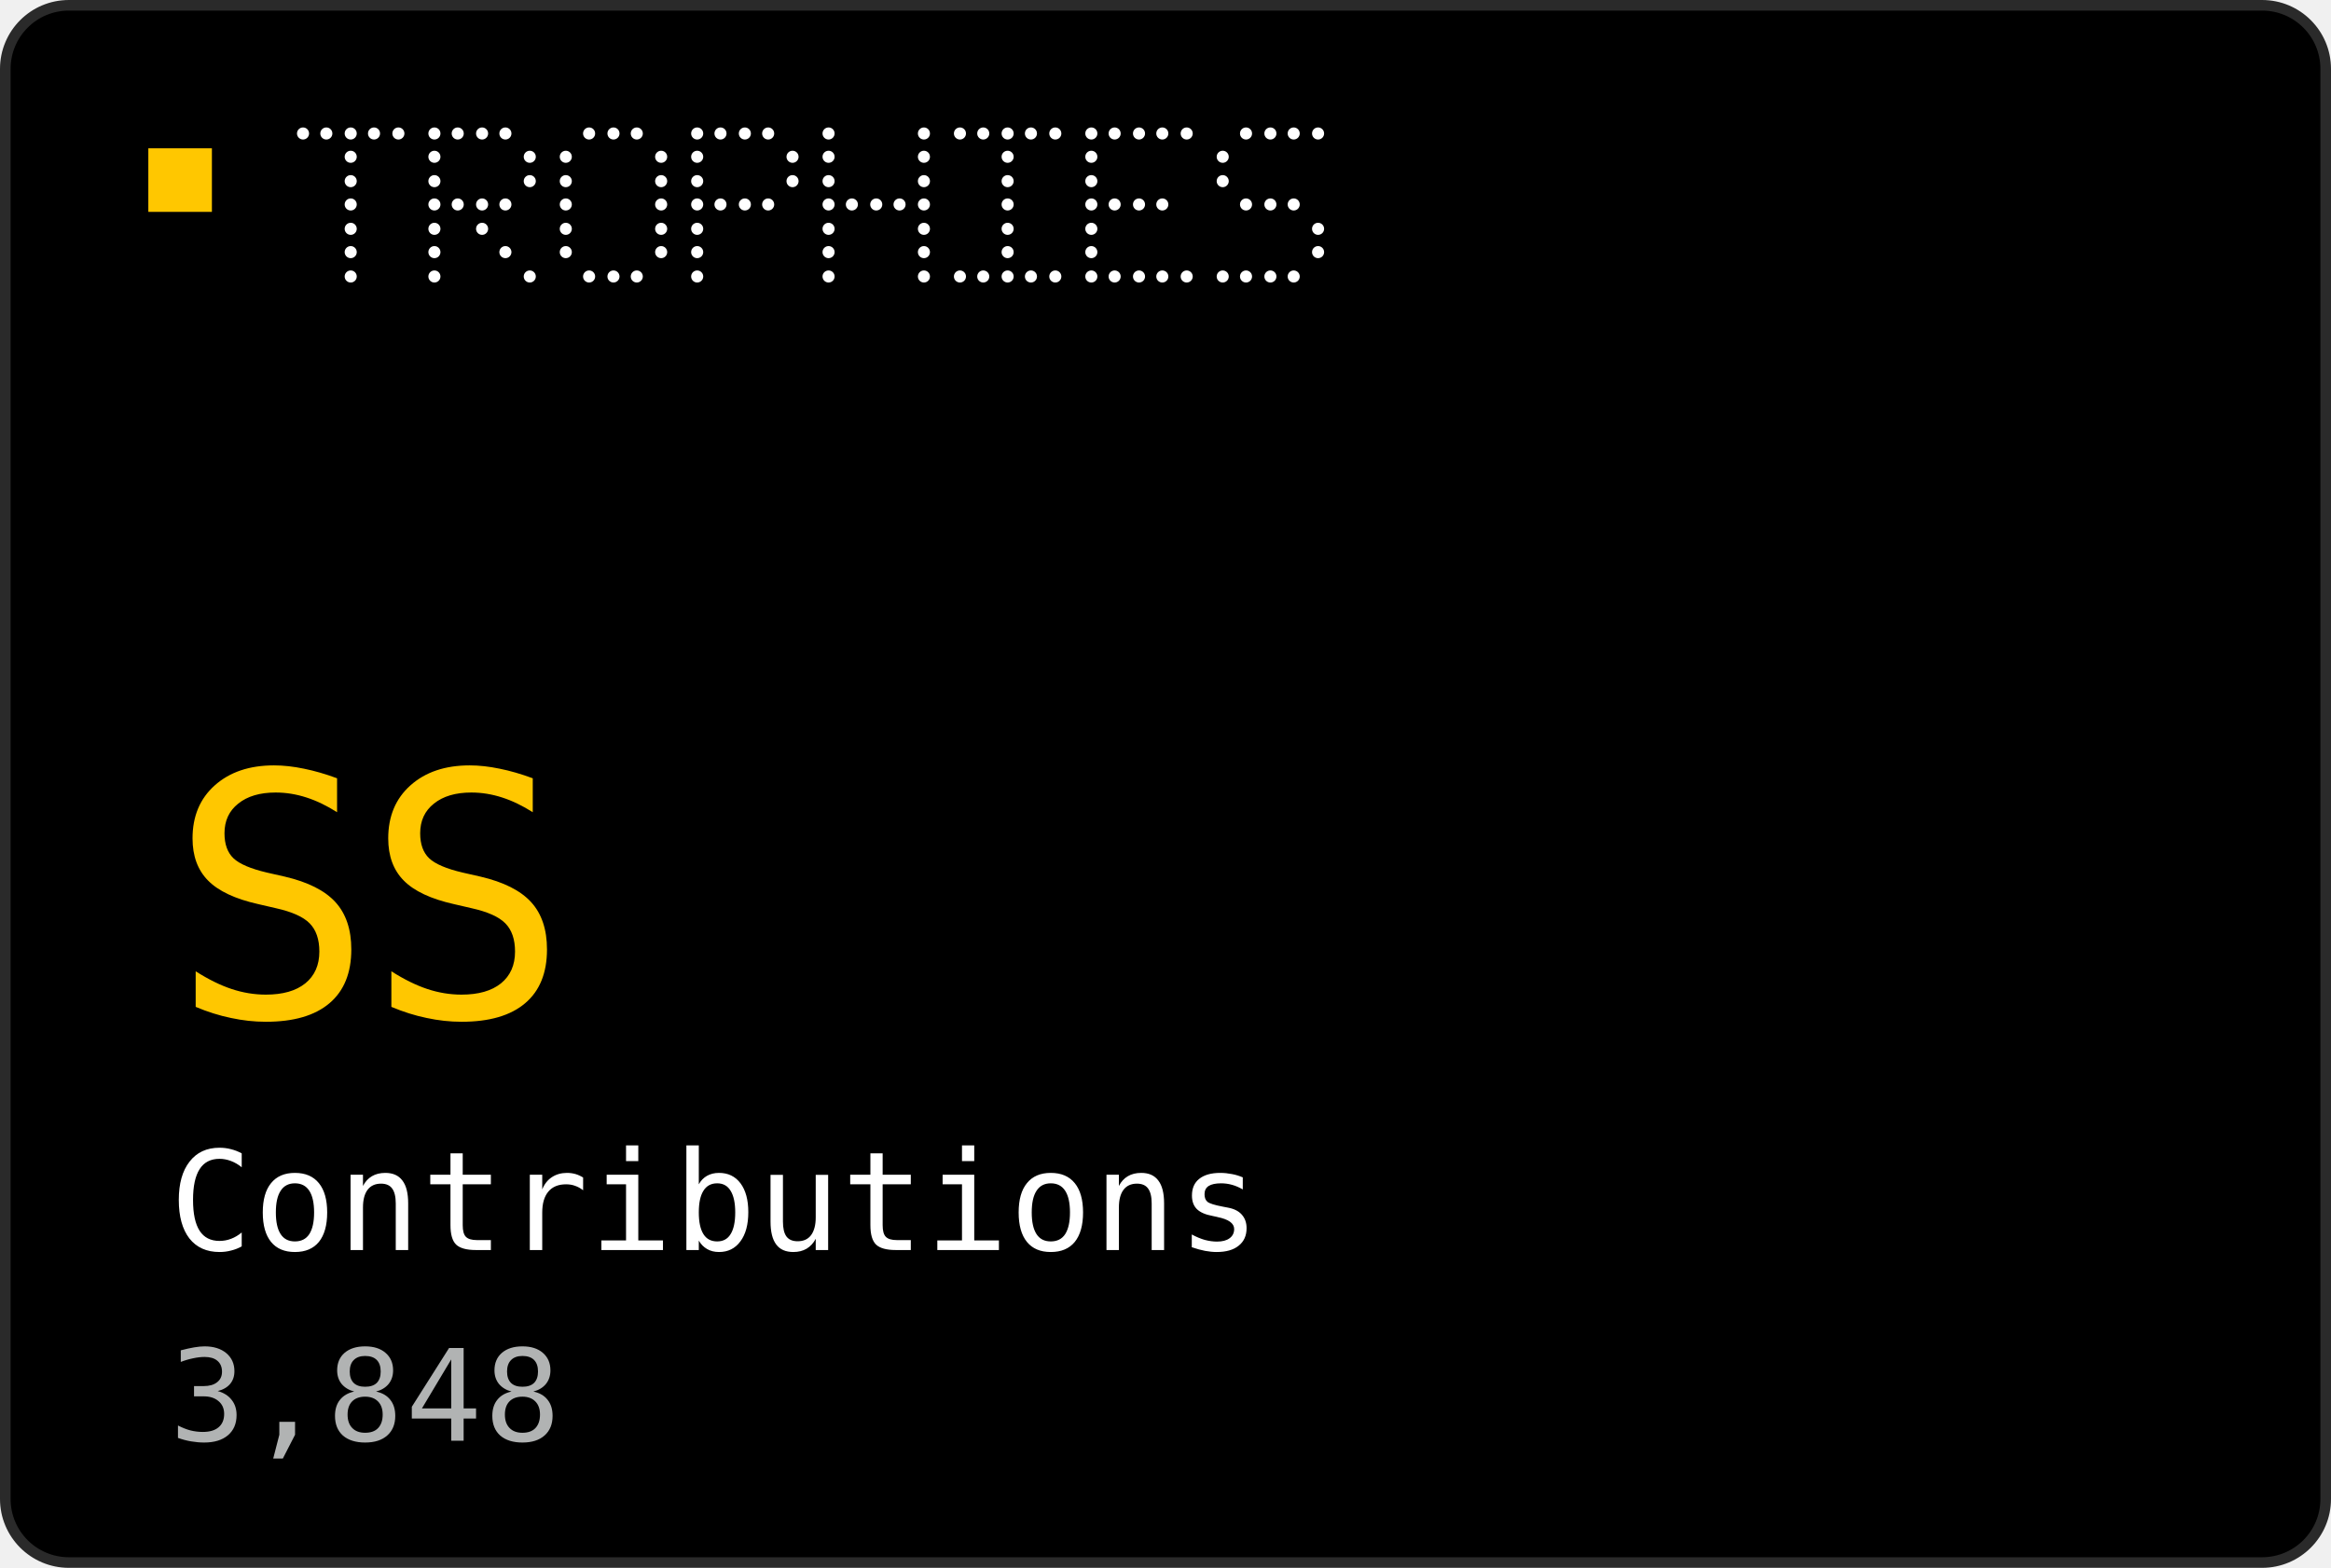
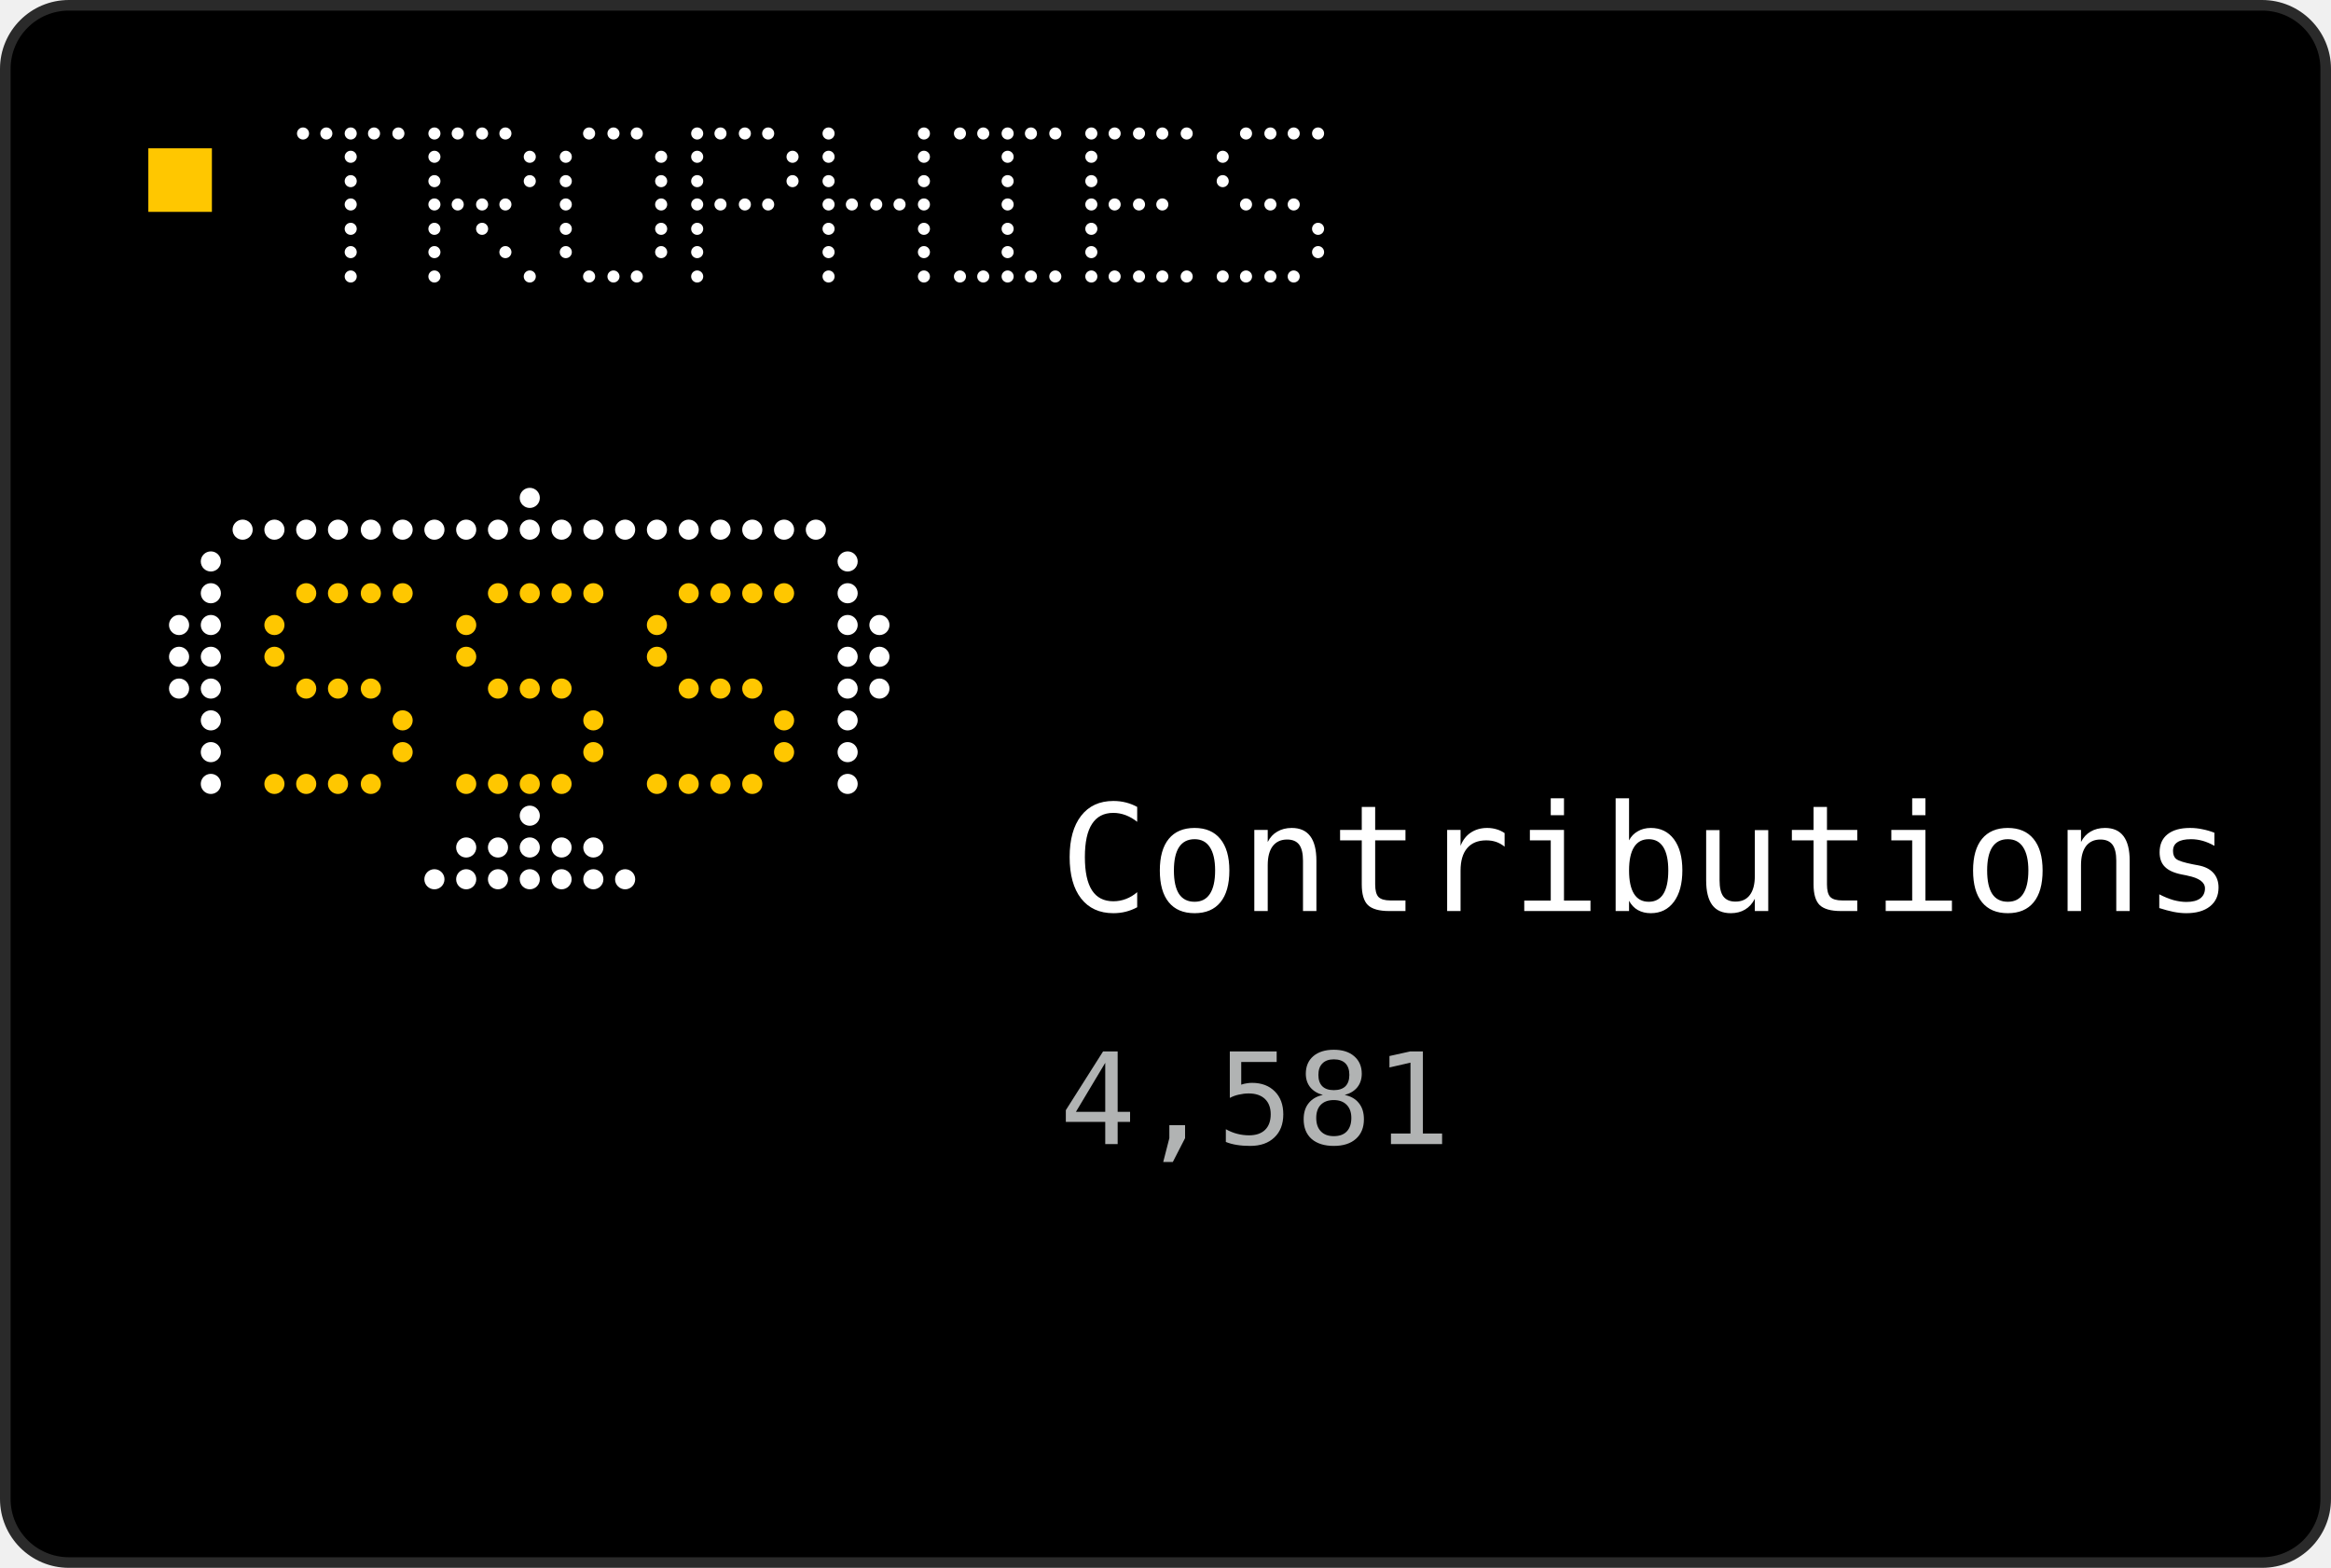
<svg xmlns="http://www.w3.org/2000/svg" width="220" height="148" viewBox="0 0 220 148" role="img">
  <rect x="0.5" y="0.5" width="219" height="147" rx="6" fill="#000000" stroke="#2A2A2A" stroke-width="1" />
  <rect x="14" y="14" width="6" height="6" fill="#FFC700" />
  <circle cx="28.6" cy="12.6" r="0.57" fill="#FFFFFF" />
  <circle cx="30.8" cy="12.6" r="0.57" fill="#FFFFFF" />
  <circle cx="33.1" cy="12.6" r="0.57" fill="#FFFFFF" />
  <circle cx="35.3" cy="12.6" r="0.57" fill="#FFFFFF" />
  <circle cx="37.6" cy="12.6" r="0.57" fill="#FFFFFF" />
  <circle cx="33.1" cy="14.8" r="0.57" fill="#FFFFFF" />
  <circle cx="33.1" cy="17.1" r="0.57" fill="#FFFFFF" />
  <circle cx="33.1" cy="19.3" r="0.57" fill="#FFFFFF" />
  <circle cx="33.1" cy="21.6" r="0.57" fill="#FFFFFF" />
  <circle cx="33.1" cy="23.8" r="0.57" fill="#FFFFFF" />
  <circle cx="33.1" cy="26.1" r="0.57" fill="#FFFFFF" />
  <circle cx="41.0" cy="12.6" r="0.57" fill="#FFFFFF" />
  <circle cx="43.2" cy="12.6" r="0.57" fill="#FFFFFF" />
  <circle cx="45.5" cy="12.6" r="0.57" fill="#FFFFFF" />
  <circle cx="47.7" cy="12.6" r="0.57" fill="#FFFFFF" />
  <circle cx="41.0" cy="14.8" r="0.57" fill="#FFFFFF" />
  <circle cx="50.0" cy="14.8" r="0.57" fill="#FFFFFF" />
  <circle cx="41.0" cy="17.1" r="0.57" fill="#FFFFFF" />
  <circle cx="50.0" cy="17.1" r="0.57" fill="#FFFFFF" />
  <circle cx="41.0" cy="19.3" r="0.57" fill="#FFFFFF" />
  <circle cx="43.2" cy="19.3" r="0.57" fill="#FFFFFF" />
  <circle cx="45.5" cy="19.3" r="0.57" fill="#FFFFFF" />
  <circle cx="47.7" cy="19.3" r="0.57" fill="#FFFFFF" />
  <circle cx="41.0" cy="21.6" r="0.57" fill="#FFFFFF" />
  <circle cx="45.5" cy="21.6" r="0.57" fill="#FFFFFF" />
  <circle cx="41.0" cy="23.8" r="0.57" fill="#FFFFFF" />
  <circle cx="47.7" cy="23.8" r="0.57" fill="#FFFFFF" />
  <circle cx="41.0" cy="26.1" r="0.57" fill="#FFFFFF" />
  <circle cx="50.0" cy="26.1" r="0.57" fill="#FFFFFF" />
  <circle cx="55.6" cy="12.6" r="0.57" fill="#FFFFFF" />
  <circle cx="57.9" cy="12.6" r="0.57" fill="#FFFFFF" />
  <circle cx="60.1" cy="12.6" r="0.57" fill="#FFFFFF" />
  <circle cx="53.4" cy="14.8" r="0.57" fill="#FFFFFF" />
  <circle cx="62.4" cy="14.8" r="0.57" fill="#FFFFFF" />
  <circle cx="53.4" cy="17.1" r="0.57" fill="#FFFFFF" />
  <circle cx="62.4" cy="17.1" r="0.57" fill="#FFFFFF" />
  <circle cx="53.4" cy="19.3" r="0.57" fill="#FFFFFF" />
  <circle cx="62.4" cy="19.3" r="0.57" fill="#FFFFFF" />
  <circle cx="53.4" cy="21.6" r="0.57" fill="#FFFFFF" />
  <circle cx="62.4" cy="21.6" r="0.57" fill="#FFFFFF" />
  <circle cx="53.4" cy="23.8" r="0.57" fill="#FFFFFF" />
  <circle cx="62.4" cy="23.8" r="0.57" fill="#FFFFFF" />
  <circle cx="55.6" cy="26.1" r="0.57" fill="#FFFFFF" />
  <circle cx="57.9" cy="26.1" r="0.57" fill="#FFFFFF" />
  <circle cx="60.1" cy="26.1" r="0.57" fill="#FFFFFF" />
  <circle cx="65.8" cy="12.6" r="0.57" fill="#FFFFFF" />
  <circle cx="68.0" cy="12.6" r="0.57" fill="#FFFFFF" />
  <circle cx="70.3" cy="12.6" r="0.57" fill="#FFFFFF" />
  <circle cx="72.5" cy="12.6" r="0.57" fill="#FFFFFF" />
  <circle cx="65.8" cy="14.8" r="0.57" fill="#FFFFFF" />
  <circle cx="74.8" cy="14.8" r="0.57" fill="#FFFFFF" />
  <circle cx="65.8" cy="17.1" r="0.57" fill="#FFFFFF" />
  <circle cx="74.8" cy="17.1" r="0.57" fill="#FFFFFF" />
  <circle cx="65.8" cy="19.3" r="0.57" fill="#FFFFFF" />
  <circle cx="68.0" cy="19.3" r="0.57" fill="#FFFFFF" />
  <circle cx="70.3" cy="19.3" r="0.57" fill="#FFFFFF" />
  <circle cx="72.5" cy="19.3" r="0.57" fill="#FFFFFF" />
  <circle cx="65.8" cy="21.6" r="0.57" fill="#FFFFFF" />
  <circle cx="65.8" cy="23.8" r="0.57" fill="#FFFFFF" />
  <circle cx="65.8" cy="26.1" r="0.57" fill="#FFFFFF" />
  <circle cx="78.2" cy="12.6" r="0.57" fill="#FFFFFF" />
  <circle cx="87.2" cy="12.6" r="0.57" fill="#FFFFFF" />
  <circle cx="78.2" cy="14.8" r="0.57" fill="#FFFFFF" />
  <circle cx="87.2" cy="14.8" r="0.57" fill="#FFFFFF" />
  <circle cx="78.2" cy="17.1" r="0.57" fill="#FFFFFF" />
  <circle cx="87.2" cy="17.1" r="0.57" fill="#FFFFFF" />
  <circle cx="78.2" cy="19.3" r="0.57" fill="#FFFFFF" />
  <circle cx="80.4" cy="19.3" r="0.57" fill="#FFFFFF" />
  <circle cx="82.7" cy="19.3" r="0.57" fill="#FFFFFF" />
  <circle cx="84.9" cy="19.3" r="0.57" fill="#FFFFFF" />
  <circle cx="87.2" cy="19.3" r="0.57" fill="#FFFFFF" />
  <circle cx="78.2" cy="21.6" r="0.57" fill="#FFFFFF" />
  <circle cx="87.2" cy="21.6" r="0.57" fill="#FFFFFF" />
  <circle cx="78.2" cy="23.8" r="0.57" fill="#FFFFFF" />
  <circle cx="87.2" cy="23.8" r="0.57" fill="#FFFFFF" />
  <circle cx="78.2" cy="26.1" r="0.57" fill="#FFFFFF" />
  <circle cx="87.2" cy="26.1" r="0.57" fill="#FFFFFF" />
  <circle cx="90.6" cy="12.6" r="0.57" fill="#FFFFFF" />
  <circle cx="92.8" cy="12.6" r="0.57" fill="#FFFFFF" />
  <circle cx="95.1" cy="12.6" r="0.57" fill="#FFFFFF" />
  <circle cx="97.3" cy="12.6" r="0.57" fill="#FFFFFF" />
  <circle cx="99.6" cy="12.6" r="0.57" fill="#FFFFFF" />
  <circle cx="95.1" cy="14.8" r="0.57" fill="#FFFFFF" />
  <circle cx="95.1" cy="17.1" r="0.57" fill="#FFFFFF" />
  <circle cx="95.1" cy="19.3" r="0.57" fill="#FFFFFF" />
  <circle cx="95.1" cy="21.6" r="0.57" fill="#FFFFFF" />
  <circle cx="95.1" cy="23.8" r="0.57" fill="#FFFFFF" />
  <circle cx="90.6" cy="26.1" r="0.57" fill="#FFFFFF" />
  <circle cx="92.8" cy="26.1" r="0.57" fill="#FFFFFF" />
  <circle cx="95.1" cy="26.1" r="0.57" fill="#FFFFFF" />
  <circle cx="97.3" cy="26.1" r="0.57" fill="#FFFFFF" />
  <circle cx="99.6" cy="26.1" r="0.57" fill="#FFFFFF" />
  <circle cx="103.0" cy="12.6" r="0.57" fill="#FFFFFF" />
  <circle cx="105.2" cy="12.6" r="0.57" fill="#FFFFFF" />
  <circle cx="107.5" cy="12.6" r="0.57" fill="#FFFFFF" />
  <circle cx="109.7" cy="12.6" r="0.57" fill="#FFFFFF" />
  <circle cx="112.0" cy="12.6" r="0.57" fill="#FFFFFF" />
  <circle cx="103.0" cy="14.8" r="0.57" fill="#FFFFFF" />
  <circle cx="103.0" cy="17.1" r="0.57" fill="#FFFFFF" />
  <circle cx="103.0" cy="19.3" r="0.57" fill="#FFFFFF" />
  <circle cx="105.2" cy="19.3" r="0.57" fill="#FFFFFF" />
  <circle cx="107.5" cy="19.3" r="0.57" fill="#FFFFFF" />
  <circle cx="109.7" cy="19.3" r="0.57" fill="#FFFFFF" />
  <circle cx="103.0" cy="21.6" r="0.57" fill="#FFFFFF" />
  <circle cx="103.0" cy="23.8" r="0.57" fill="#FFFFFF" />
  <circle cx="103.0" cy="26.1" r="0.57" fill="#FFFFFF" />
  <circle cx="105.2" cy="26.1" r="0.57" fill="#FFFFFF" />
  <circle cx="107.5" cy="26.1" r="0.57" fill="#FFFFFF" />
  <circle cx="109.7" cy="26.1" r="0.57" fill="#FFFFFF" />
  <circle cx="112.0" cy="26.1" r="0.57" fill="#FFFFFF" />
  <circle cx="117.6" cy="12.6" r="0.57" fill="#FFFFFF" />
  <circle cx="119.9" cy="12.6" r="0.57" fill="#FFFFFF" />
  <circle cx="122.1" cy="12.6" r="0.57" fill="#FFFFFF" />
  <circle cx="124.4" cy="12.6" r="0.57" fill="#FFFFFF" />
  <circle cx="115.4" cy="14.8" r="0.57" fill="#FFFFFF" />
  <circle cx="115.4" cy="17.1" r="0.57" fill="#FFFFFF" />
  <circle cx="117.6" cy="19.3" r="0.57" fill="#FFFFFF" />
  <circle cx="119.9" cy="19.3" r="0.57" fill="#FFFFFF" />
  <circle cx="122.1" cy="19.3" r="0.57" fill="#FFFFFF" />
  <circle cx="124.4" cy="21.6" r="0.57" fill="#FFFFFF" />
  <circle cx="124.4" cy="23.8" r="0.57" fill="#FFFFFF" />
  <circle cx="115.4" cy="26.1" r="0.57" fill="#FFFFFF" />
  <circle cx="117.6" cy="26.1" r="0.57" fill="#FFFFFF" />
  <circle cx="119.9" cy="26.1" r="0.57" fill="#FFFFFF" />
  <circle cx="122.1" cy="26.1" r="0.57" fill="#FFFFFF" />
-   <text x="16" y="96" fill="#FFC700" font-family="ui-monospace, Geist Mono, monospace" font-size="32" letter-spacing="-0.8" dominant-baseline="auto">SS</text>
-   <text x="16" y="118" fill="#FFFFFF" font-family="ui-monospace, Geist Mono, monospace" font-size="13" letter-spacing="0.1" dominant-baseline="auto">Contributions</text>
-   <text x="16" y="136" fill="#B1B3B3" font-family="ui-monospace, Geist Mono, monospace" font-size="12" letter-spacing="0.2" dominant-baseline="auto">3,848</text>
+   <circle cx="50.0" cy="47.0" r="0.95" fill="#FFFFFF" />
+   <circle cx="22.9" cy="50.0" r="0.95" fill="#FFFFFF" />
+   <circle cx="25.9" cy="50.0" r="0.95" fill="#FFFFFF" />
+   <circle cx="28.9" cy="50.0" r="0.95" fill="#FFFFFF" />
+   <circle cx="31.9" cy="50.0" r="0.95" fill="#FFFFFF" />
+   <circle cx="35.0" cy="50.0" r="0.95" fill="#FFFFFF" />
+   <circle cx="38.0" cy="50.0" r="0.95" fill="#FFFFFF" />
+   <circle cx="41.0" cy="50.0" r="0.95" fill="#FFFFFF" />
+   <circle cx="44.0" cy="50.0" r="0.95" fill="#FFFFFF" />
+   <circle cx="47.0" cy="50.0" r="0.95" fill="#FFFFFF" />
+   <circle cx="50.0" cy="50.0" r="0.95" fill="#FFFFFF" />
+   <circle cx="53.0" cy="50.0" r="0.95" fill="#FFFFFF" />
+   <circle cx="56.0" cy="50.0" r="0.95" fill="#FFFFFF" />
+   <circle cx="59.0" cy="50.0" r="0.95" fill="#FFFFFF" />
+   <circle cx="62.0" cy="50.0" r="0.95" fill="#FFFFFF" />
+   <circle cx="65.0" cy="50.0" r="0.95" fill="#FFFFFF" />
+   <circle cx="68.0" cy="50.0" r="0.95" fill="#FFFFFF" />
+   <circle cx="71.0" cy="50.0" r="0.95" fill="#FFFFFF" />
+   <circle cx="74.0" cy="50.0" r="0.95" fill="#FFFFFF" />
+   <circle cx="77.0" cy="50.0" r="0.95" fill="#FFFFFF" />
+   <circle cx="19.9" cy="53.0" r="0.95" fill="#FFFFFF" />
+   <circle cx="80.0" cy="53.0" r="0.95" fill="#FFFFFF" />
+   <circle cx="19.9" cy="56.0" r="0.95" fill="#FFFFFF" />
+   <circle cx="80.0" cy="56.0" r="0.95" fill="#FFFFFF" />
+   <circle cx="19.9" cy="59.0" r="0.95" fill="#FFFFFF" />
+   <circle cx="80.0" cy="59.0" r="0.95" fill="#FFFFFF" />
+   <circle cx="19.9" cy="62.0" r="0.95" fill="#FFFFFF" />
+   <circle cx="80.0" cy="62.0" r="0.95" fill="#FFFFFF" />
+   <circle cx="19.9" cy="65.0" r="0.95" fill="#FFFFFF" />
+   <circle cx="80.0" cy="65.0" r="0.95" fill="#FFFFFF" />
+   <circle cx="19.9" cy="68.0" r="0.95" fill="#FFFFFF" />
+   <circle cx="80.0" cy="68.0" r="0.95" fill="#FFFFFF" />
+   <circle cx="19.9" cy="71.0" r="0.95" fill="#FFFFFF" />
+   <circle cx="80.0" cy="71.0" r="0.95" fill="#FFFFFF" />
+   <circle cx="19.9" cy="74.0" r="0.95" fill="#FFFFFF" />
+   <circle cx="80.0" cy="74.0" r="0.95" fill="#FFFFFF" />
+   <circle cx="16.9" cy="59.0" r="0.95" fill="#FFFFFF" />
+   <circle cx="83.0" cy="59.0" r="0.95" fill="#FFFFFF" />
+   <circle cx="16.9" cy="62.0" r="0.95" fill="#FFFFFF" />
+   <circle cx="83.0" cy="62.0" r="0.95" fill="#FFFFFF" />
+   <circle cx="16.9" cy="65.0" r="0.95" fill="#FFFFFF" />
+   <circle cx="83.0" cy="65.0" r="0.95" fill="#FFFFFF" />
+   <circle cx="50.0" cy="77.0" r="0.95" fill="#FFFFFF" />
+   <circle cx="44.0" cy="80.0" r="0.95" fill="#FFFFFF" />
+   <circle cx="47.0" cy="80.0" r="0.95" fill="#FFFFFF" />
+   <circle cx="50.0" cy="80.0" r="0.95" fill="#FFFFFF" />
+   <circle cx="53.0" cy="80.0" r="0.95" fill="#FFFFFF" />
+   <circle cx="56.0" cy="80.0" r="0.95" fill="#FFFFFF" />
+   <circle cx="41.0" cy="83.0" r="0.95" fill="#FFFFFF" />
+   <circle cx="44.0" cy="83.0" r="0.95" fill="#FFFFFF" />
+   <circle cx="47.0" cy="83.0" r="0.95" fill="#FFFFFF" />
+   <circle cx="50.0" cy="83.0" r="0.95" fill="#FFFFFF" />
+   <circle cx="53.0" cy="83.0" r="0.95" fill="#FFFFFF" />
+   <circle cx="56.0" cy="83.0" r="0.95" fill="#FFFFFF" />
+   <circle cx="59.0" cy="83.0" r="0.95" fill="#FFFFFF" />
+   <circle cx="28.9" cy="56.0" r="0.95" fill="#FFC700" />
+   <circle cx="31.9" cy="56.0" r="0.95" fill="#FFC700" />
+   <circle cx="35.0" cy="56.0" r="0.95" fill="#FFC700" />
+   <circle cx="38.0" cy="56.0" r="0.95" fill="#FFC700" />
+   <circle cx="25.9" cy="59.0" r="0.95" fill="#FFC700" />
+   <circle cx="25.9" cy="62.0" r="0.95" fill="#FFC700" />
+   <circle cx="28.9" cy="65.0" r="0.95" fill="#FFC700" />
+   <circle cx="31.9" cy="65.0" r="0.95" fill="#FFC700" />
+   <circle cx="35.0" cy="65.0" r="0.95" fill="#FFC700" />
+   <circle cx="38.0" cy="68.0" r="0.95" fill="#FFC700" />
+   <circle cx="38.0" cy="71.0" r="0.95" fill="#FFC700" />
+   <circle cx="25.9" cy="74.0" r="0.95" fill="#FFC700" />
+   <circle cx="28.9" cy="74.0" r="0.95" fill="#FFC700" />
+   <circle cx="31.9" cy="74.0" r="0.95" fill="#FFC700" />
+   <circle cx="35.0" cy="74.0" r="0.95" fill="#FFC700" />
+   <circle cx="47.0" cy="56.0" r="0.95" fill="#FFC700" />
+   <circle cx="50.0" cy="56.0" r="0.95" fill="#FFC700" />
+   <circle cx="53.0" cy="56.0" r="0.95" fill="#FFC700" />
+   <circle cx="56.0" cy="56.0" r="0.95" fill="#FFC700" />
+   <circle cx="44.0" cy="59.0" r="0.95" fill="#FFC700" />
+   <circle cx="44.0" cy="62.0" r="0.95" fill="#FFC700" />
+   <circle cx="47.0" cy="65.0" r="0.95" fill="#FFC700" />
+   <circle cx="50.0" cy="65.0" r="0.95" fill="#FFC700" />
+   <circle cx="53.0" cy="65.0" r="0.95" fill="#FFC700" />
+   <circle cx="56.0" cy="68.0" r="0.95" fill="#FFC700" />
+   <circle cx="56.0" cy="71.0" r="0.95" fill="#FFC700" />
+   <circle cx="44.0" cy="74.0" r="0.95" fill="#FFC700" />
+   <circle cx="47.0" cy="74.0" r="0.95" fill="#FFC700" />
+   <circle cx="50.0" cy="74.0" r="0.95" fill="#FFC700" />
+   <circle cx="53.0" cy="74.0" r="0.95" fill="#FFC700" />
+   <circle cx="65.0" cy="56.0" r="0.95" fill="#FFC700" />
+   <circle cx="68.0" cy="56.0" r="0.95" fill="#FFC700" />
+   <circle cx="71.0" cy="56.0" r="0.95" fill="#FFC700" />
+   <circle cx="74.0" cy="56.0" r="0.95" fill="#FFC700" />
+   <circle cx="62.0" cy="59.0" r="0.95" fill="#FFC700" />
+   <circle cx="62.0" cy="62.0" r="0.95" fill="#FFC700" />
+   <circle cx="65.0" cy="65.0" r="0.95" fill="#FFC700" />
+   <circle cx="68.0" cy="65.0" r="0.95" fill="#FFC700" />
+   <circle cx="71.0" cy="65.0" r="0.95" fill="#FFC700" />
+   <circle cx="74.0" cy="68.0" r="0.95" fill="#FFC700" />
+   <circle cx="74.0" cy="71.0" r="0.95" fill="#FFC700" />
+   <circle cx="62.0" cy="74.0" r="0.95" fill="#FFC700" />
+   <circle cx="65.0" cy="74.0" r="0.95" fill="#FFC700" />
+   <circle cx="68.0" cy="74.0" r="0.95" fill="#FFC700" />
+   <circle cx="71.0" cy="74.0" r="0.95" fill="#FFC700" />
+   <text x="100" y="86" fill="#FFFFFF" font-family="ui-monospace, Geist Mono, monospace" font-size="14" letter-spacing="0.1" dominant-baseline="auto">Contributions</text>
+   <text x="100" y="108" fill="#B1B3B3" font-family="ui-monospace, Geist Mono, monospace" font-size="12" letter-spacing="0.2" dominant-baseline="auto">4,581</text>
</svg>
